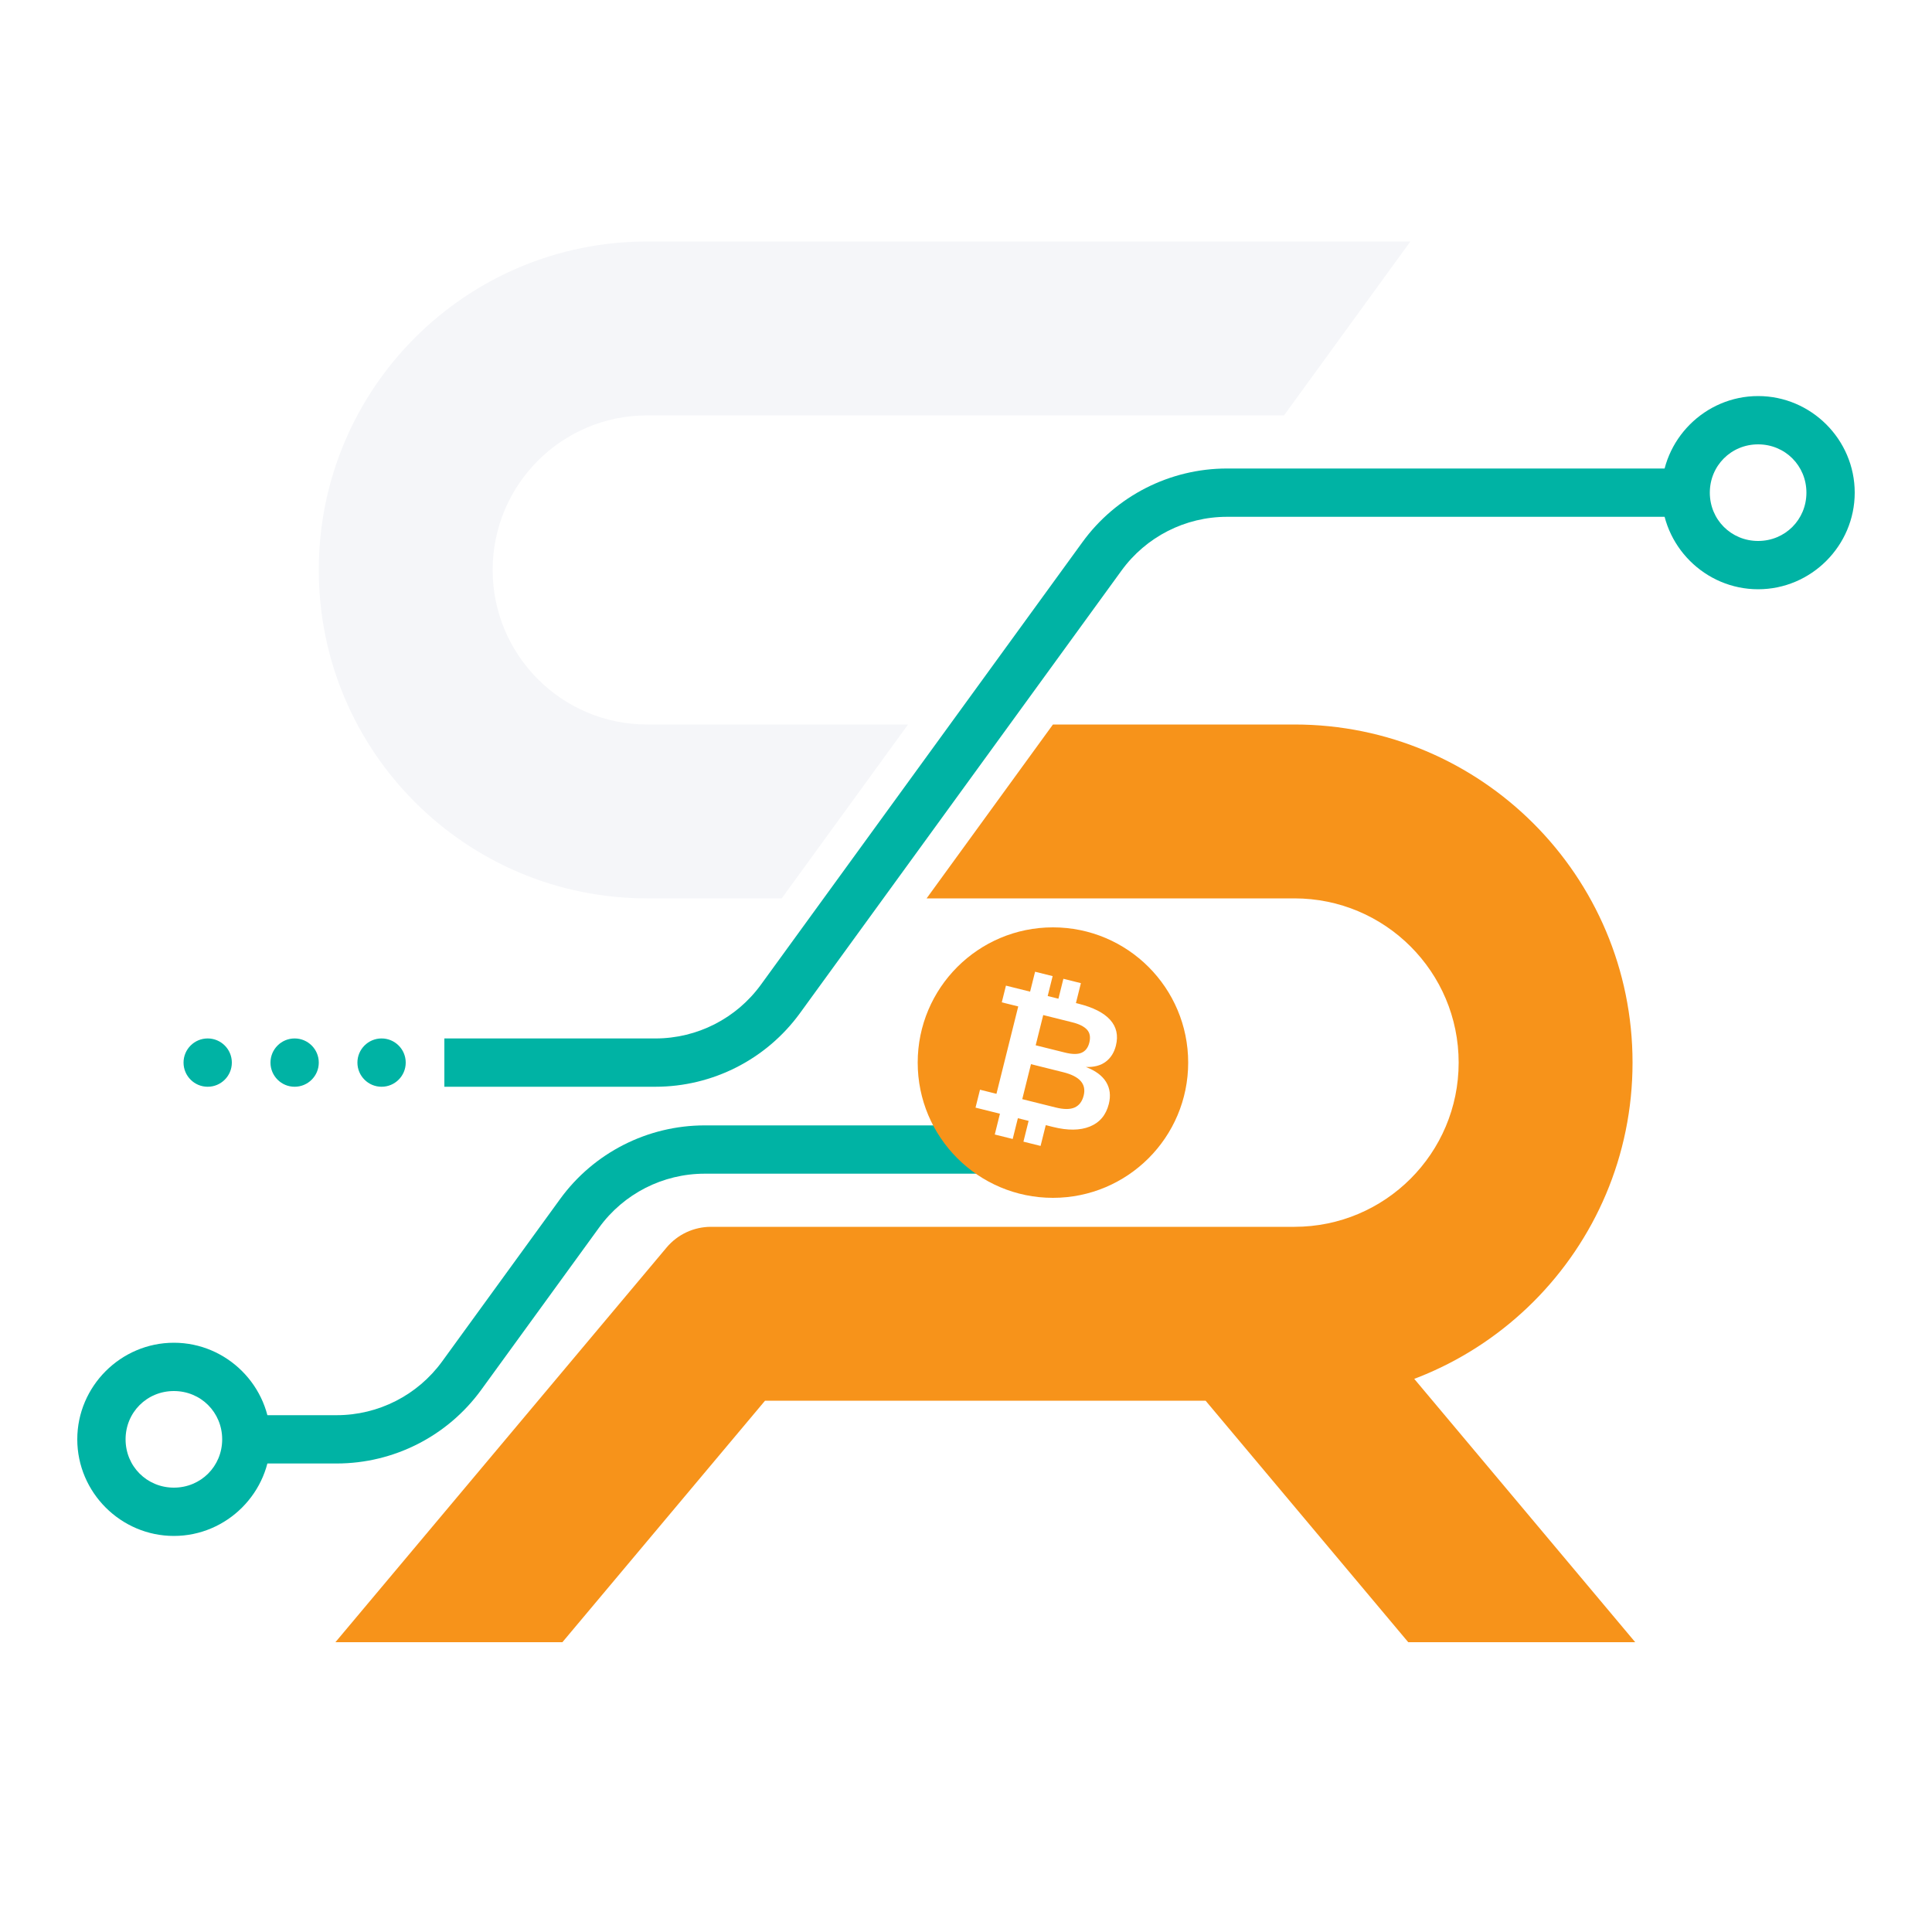
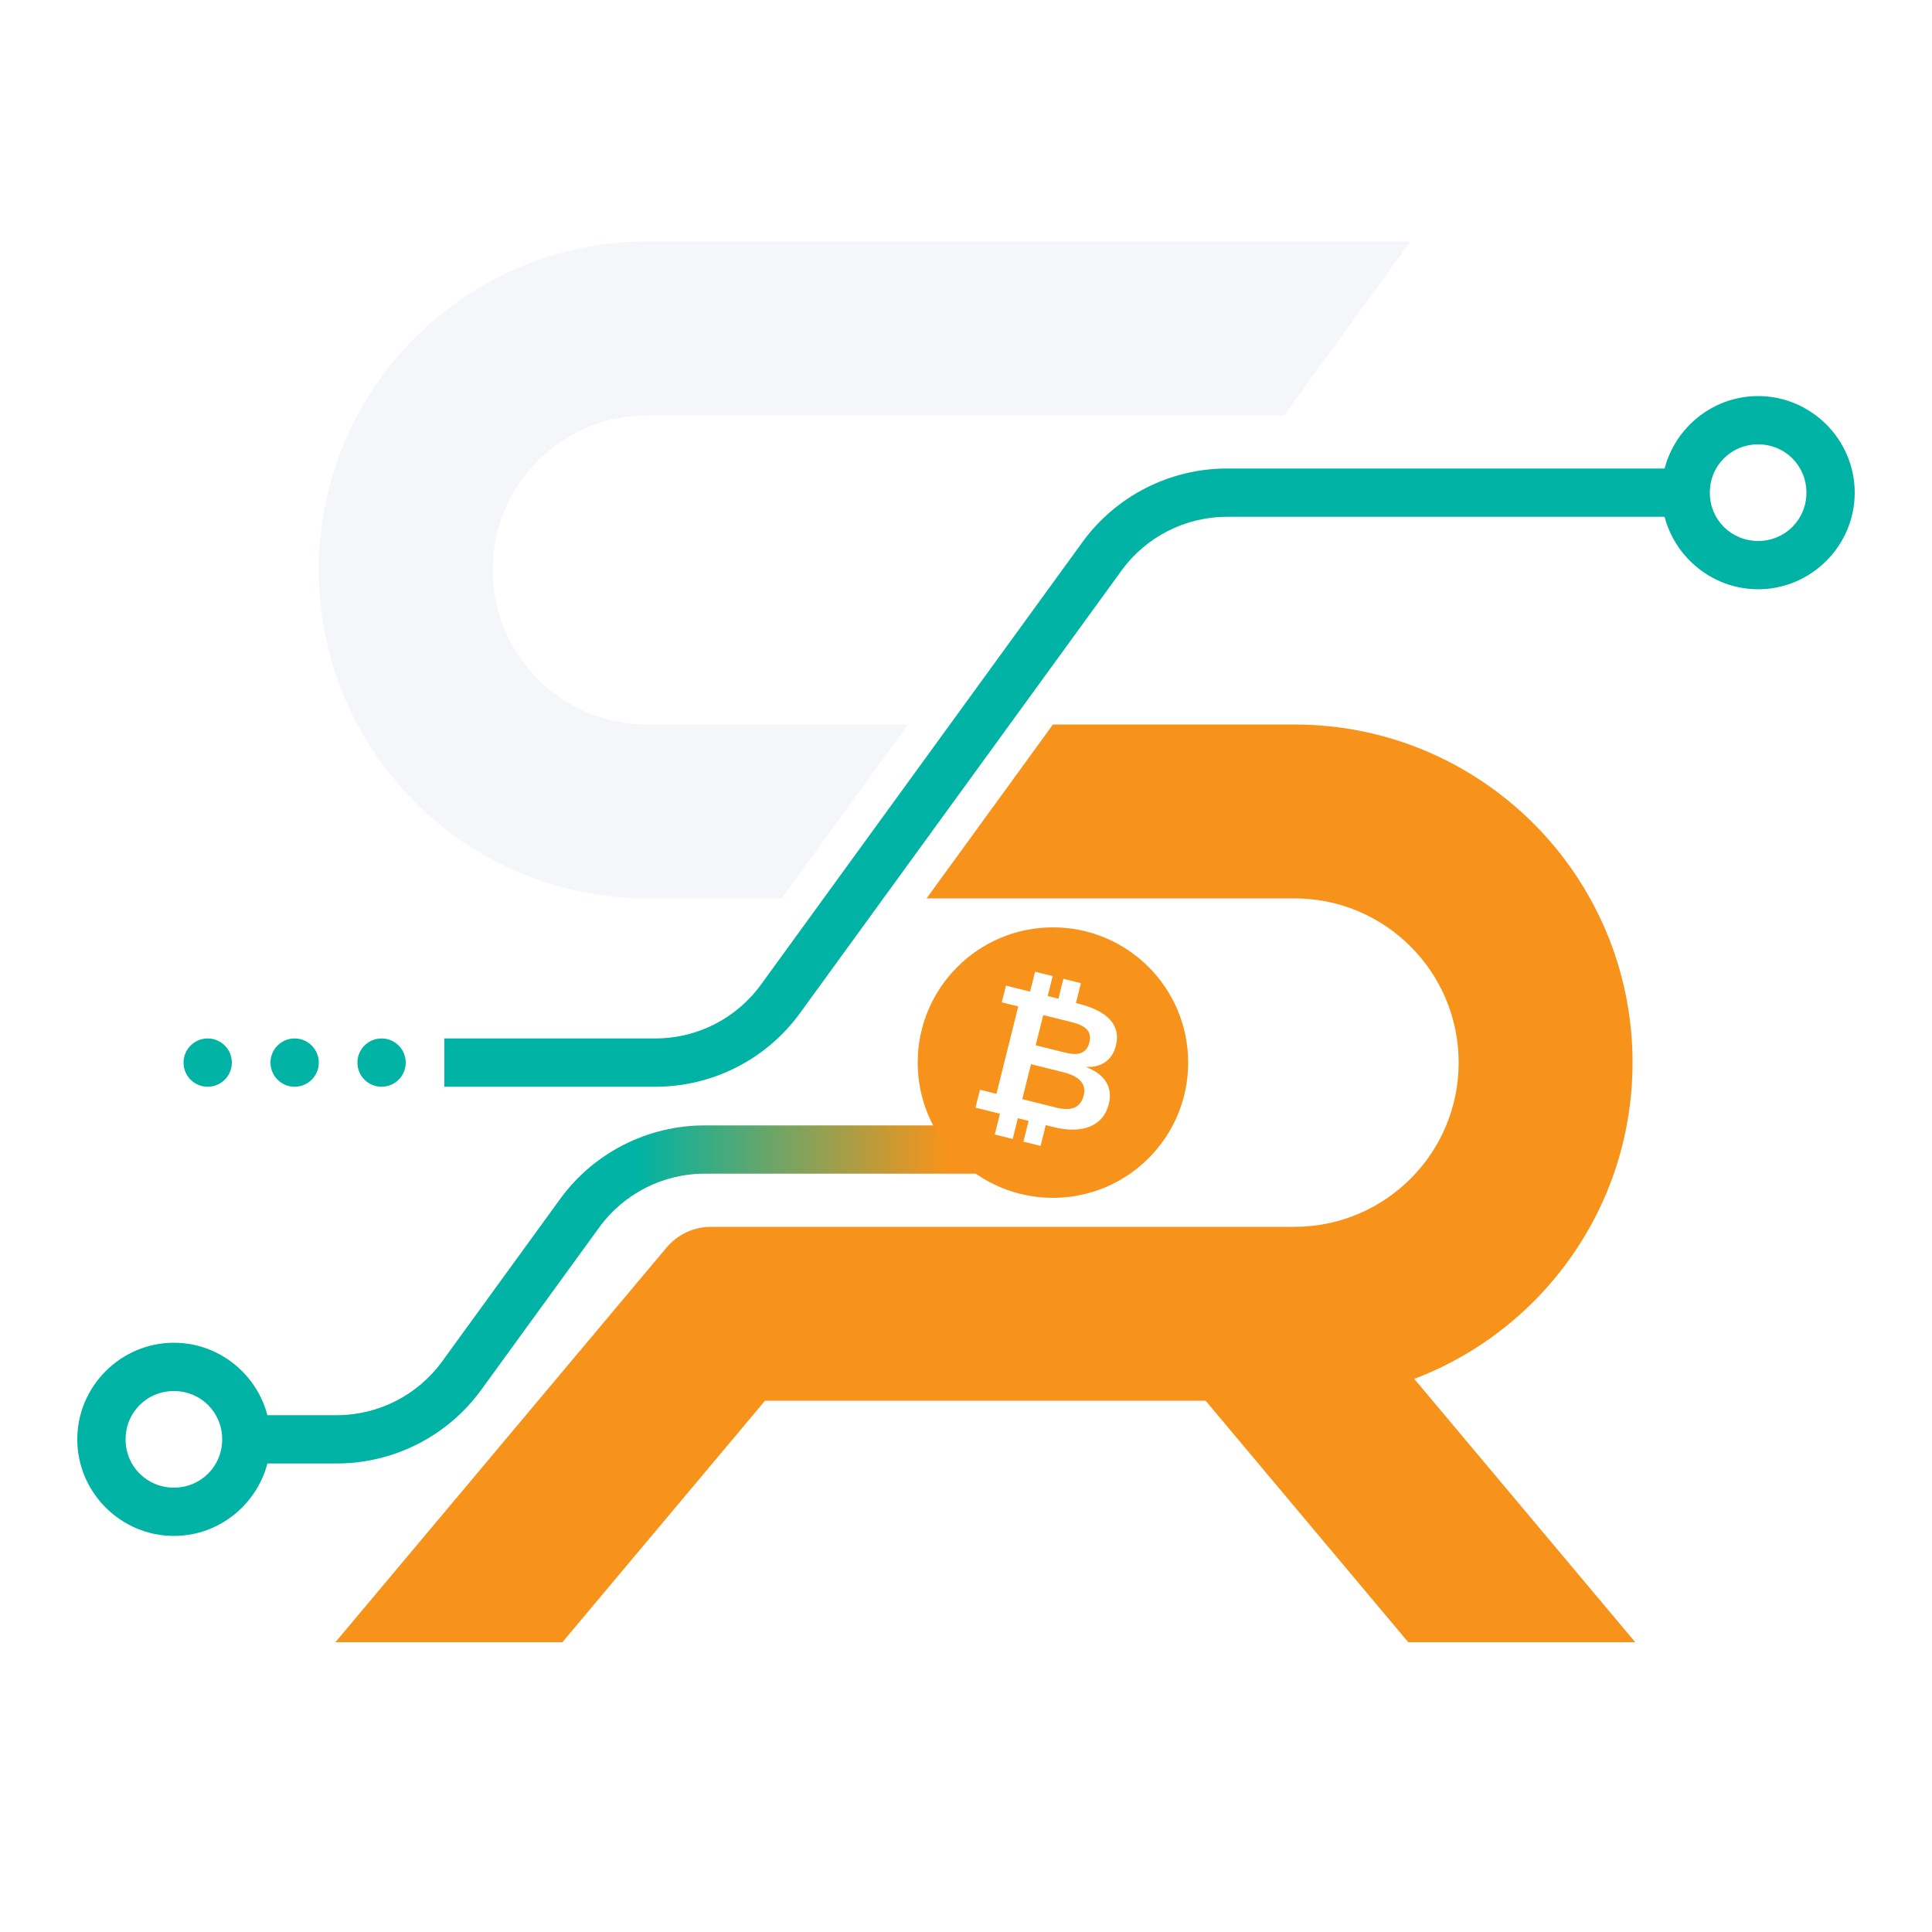
<svg xmlns="http://www.w3.org/2000/svg" viewBox="0 0 100 100" role="img" aria-label="SatsRoute">
+   <defs>
+     <linearGradient id="sr-route-grad" gradientUnits="userSpaceOnUse" x1="33" y1="0" x2="49" y2="0">
+       <stop offset="0" stop-color="#00B3A4" />
+       <stop offset="1" stop-color="#F7931A" />
+     </linearGradient>
+   </defs>
  <path fill="#F5F6F9" d="M73,12.5 L33.5,12.5 A17,17 0 0,0 33.5,46.5 L40.461,46.5 L47,37.5 L33.5,37.5 A8,8 0 0,1 33.5,21.5 L66.461,21.5 Z" />
  <path fill="#F7931A" fill-rule="nonzero" d="M54.5,37.5 L67,37.5 L67,46.5 L47.961,46.5 Z M67,37.5 A17.5,17.5 0 0,1 67,72.5 L67,63.5 A8.5,8.5 0 0,0 67,46.5 Z M34.502,64.572 A3,3 0 0,1 36.801,63.5 L67,63.5 L67,72.5 L39.598,72.5 L29.11,85 L17.361,85 Z M54.85,63.5 L66.598,63.5 L84.639,85 L72.89,85 Z" />
  <g fill="#00B3A4">
    <circle cx="10.75" cy="55" r="1.25" />
    <circle cx="15.25" cy="55" r="1.25" />
    <circle cx="19.75" cy="55" r="1.25" />
-     <path d="m 36.475,58.25 c -2.96,1.26e-4 -5.745,1.418 -7.484,3.812 l -6.105,8.404 C 21.614,72.216 19.586,73.25 17.424,73.25 H 12.75 v 2.5 h 4.674 c 2.96,-1.26e-4 5.745,-1.418 7.484,-3.812 l 6.105,-8.404 C 32.284,61.784 34.313,60.75 36.475,60.75 h 14.334 v -2.5 z" />
+     <path d="m 36.475,58.25 c -2.96,1.26e-4 -5.745,1.418 -7.484,3.812 l -6.105,8.404 C 21.614,72.216 19.586,73.25 17.424,73.25 H 12.75 v 2.5 h 4.674 c 2.96,-1.26e-4 5.745,-1.418 7.484,-3.812 l 6.105,-8.404 C 32.284,61.784 34.313,60.75 36.475,60.75 h 14.334 v -2.5 z" fill="url(#sr-route-grad)" />
    <path d="m 63.51,24.25 c -2.96,1.26e-4 -5.745,1.418 -7.484,3.812 L 39.385,50.967 C 38.114,52.716 36.086,53.75 33.924,53.75 H 23 v 2.5 h 10.924 c 2.96,-1.26e-4 5.745,-1.418 7.484,-3.812 L 58.049,29.533 C 59.319,27.784 61.348,26.75 63.51,26.75 H 87.25 v -2.5 z" />
    <path d="m 9,69.5 c -2.747,0 -5,2.253 -5,5 0,2.747 2.253,5 5,5 2.747,0 5,-2.253 5,-5 0,-2.747 -2.253,-5 -5,-5 z M 9,72 c 1.396,0 2.5,1.104 2.5,2.5 C 11.5,75.896 10.396,77 9,77 7.604,77 6.5,75.896 6.5,74.5 6.5,73.104 7.604,72 9,72 Z" />
    <path d="m 91,20.5 c -2.747,0 -5,2.253 -5,5 0,2.747 2.253,5 5,5 2.747,0 5,-2.253 5,-5 0,-2.747 -2.253,-5 -5,-5 z m 0,2.5 c 1.396,0 2.5,1.104 2.5,2.5 0,1.396 -1.104,2.5 -2.5,2.5 -1.396,0 -2.5,-1.104 -2.5,-2.5 0,-1.396 1.104,-2.5 2.5,-2.5 z" />
  </g>
  <path fill="#F7931A" fill-rule="evenodd" d="M47.5,55 A7,7 0 1,0 61.5,55 A7,7 0 1,0 47.5,55 Z M55.69 51.919 55.811 51.949Q56.967 52.237 57.461 52.786Q57.955 53.336 57.759 54.12Q57.625 54.658 57.235 54.953Q56.845 55.249 56.203 55.227Q56.947 55.508 57.25 56Q57.553 56.492 57.393 57.138Q57.178 57.998 56.415 58.308Q55.652 58.618 54.505 58.331L54.128 58.238L53.86 59.313L52.973 59.092L53.241 58.016L52.685 57.878L52.417 58.953L51.489 58.722L51.757 57.646L50.493 57.331L50.725 56.403L51.576 56.616L52.704 52.093L51.852 51.881L52.068 51.016L53.318 51.328L53.576 50.297L54.485 50.523L54.228 51.554L54.784 51.693L55.041 50.662L55.947 50.888ZM56.383 53.967Q56.489 53.542 56.263 53.295Q56.036 53.048 55.503 52.915L53.997 52.539L53.607 54.104L55.122 54.481Q55.682 54.621 55.984 54.489Q56.286 54.357 56.383 53.967ZM56.091 56.704Q56.313 55.816 55.04 55.499L53.363 55.081L52.912 56.892L54.638 57.322Q55.274 57.481 55.625 57.323Q55.976 57.165 56.091 56.704Z" />
</svg>
